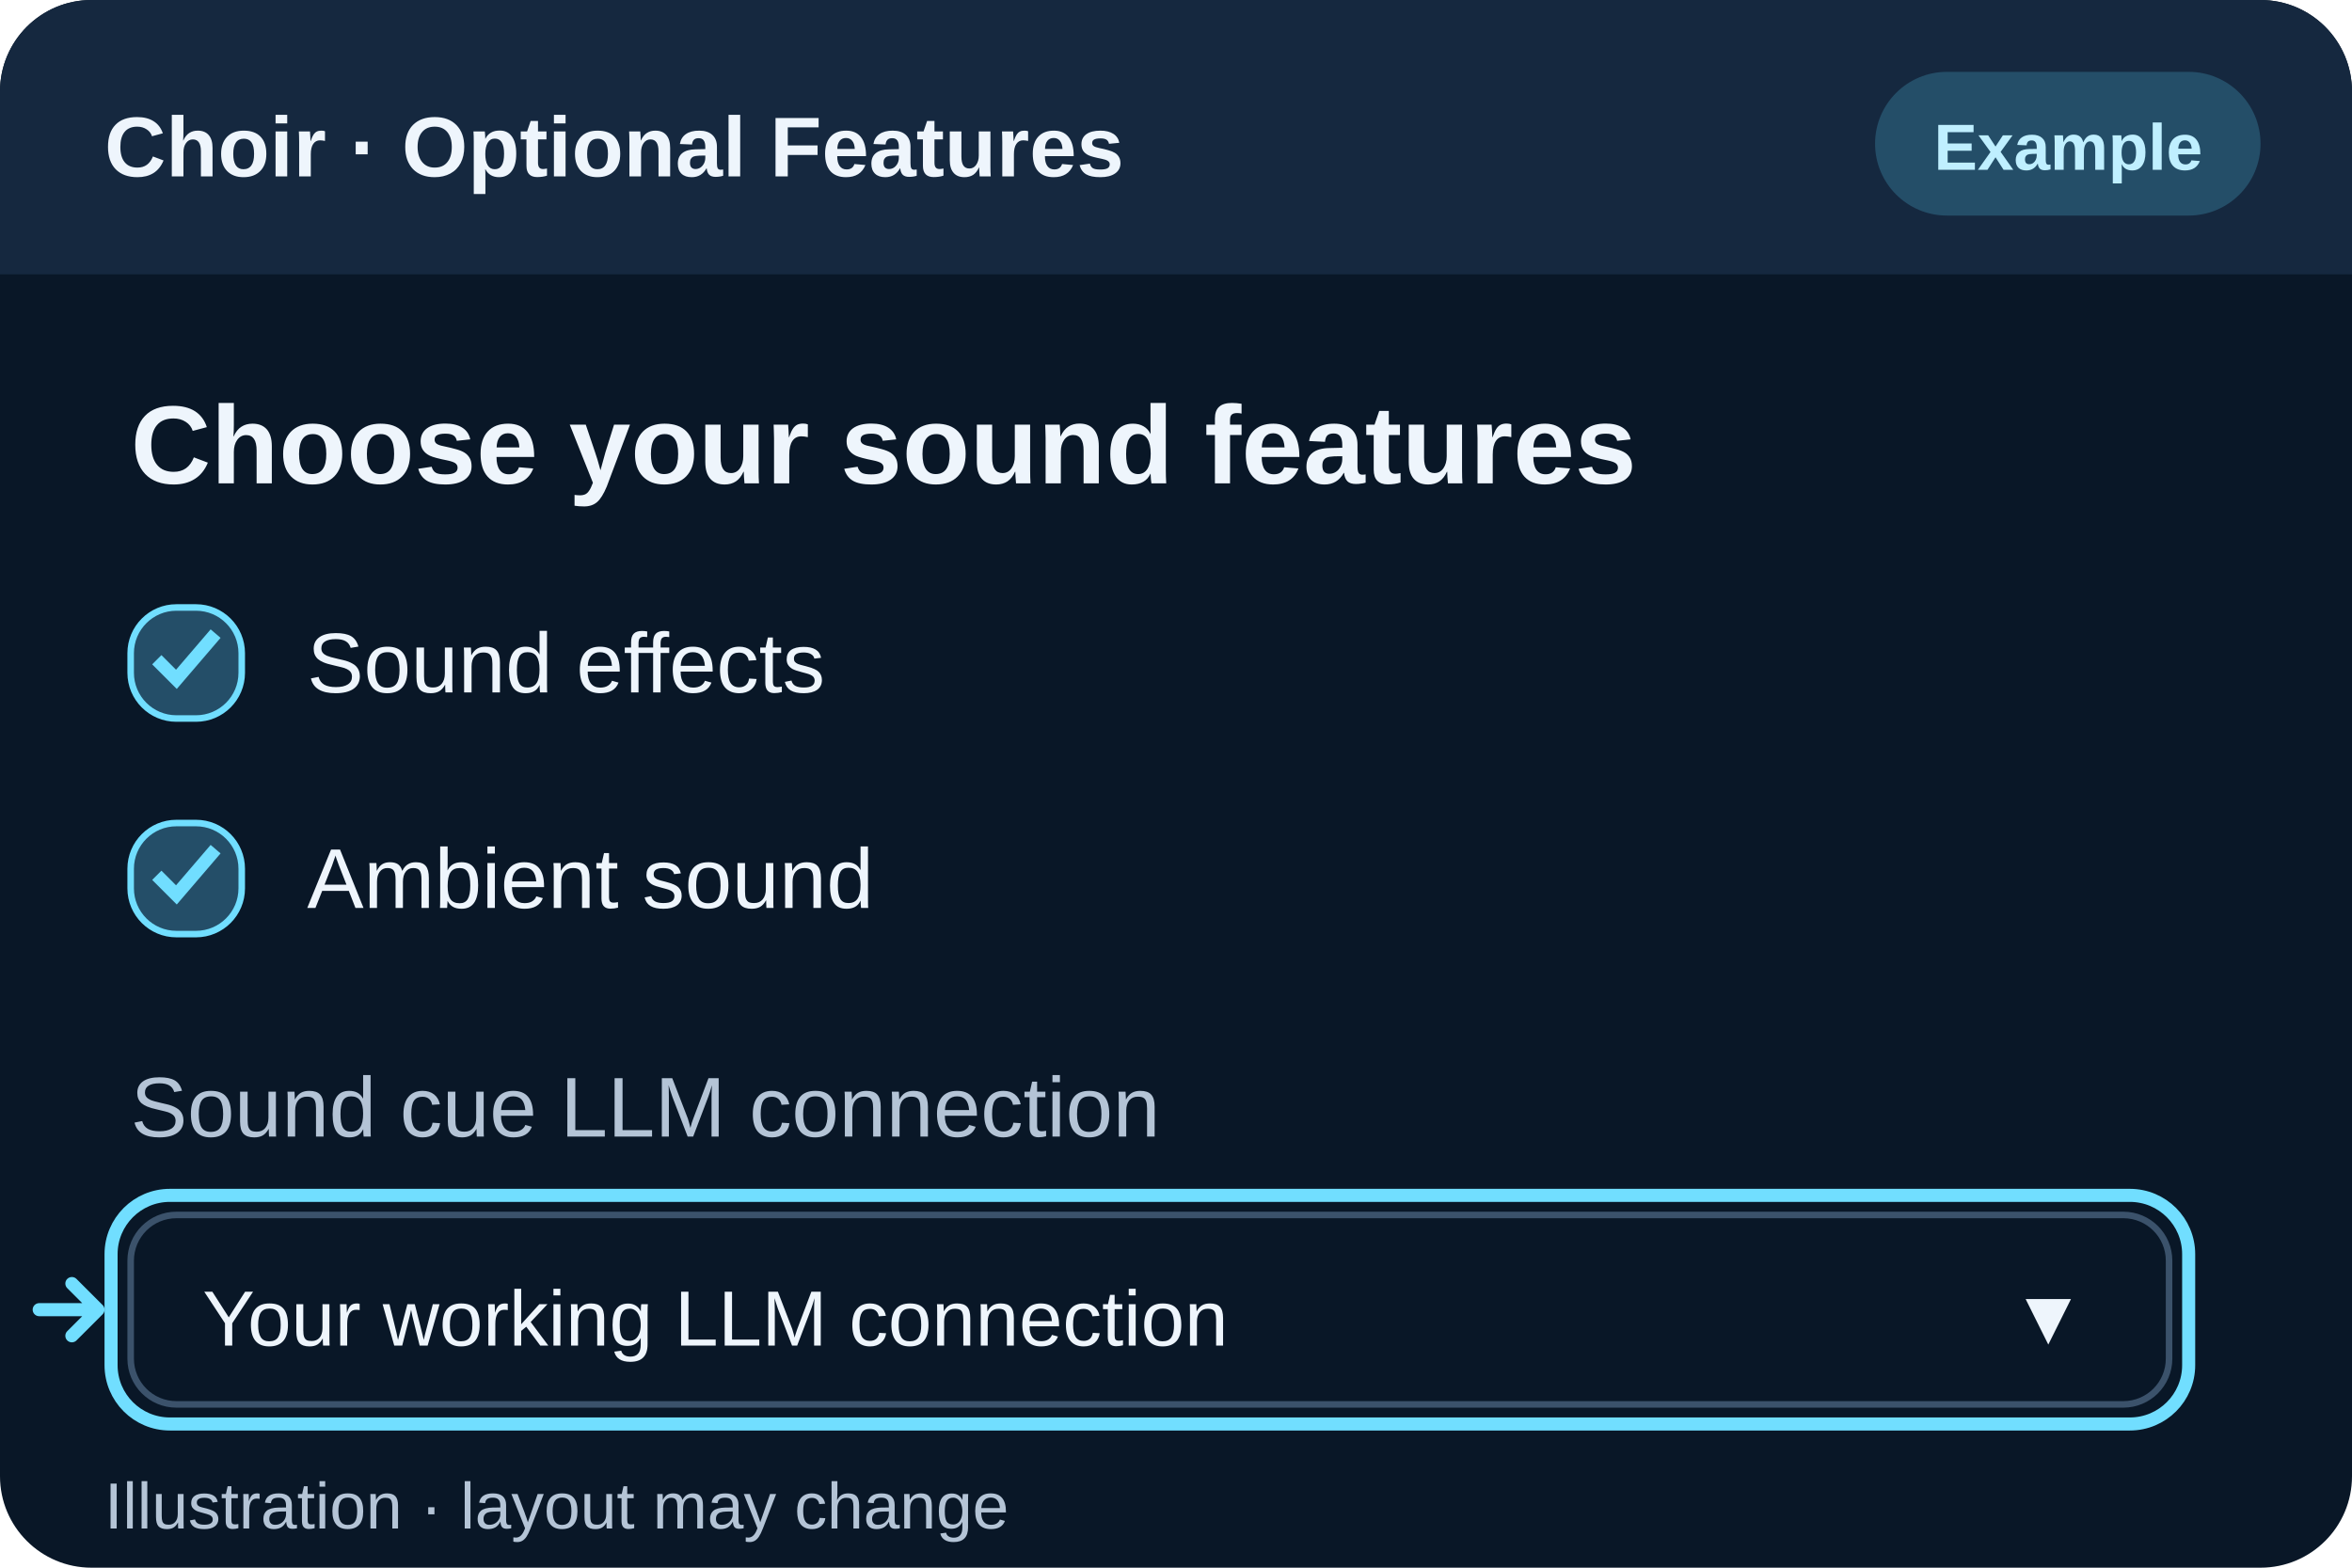
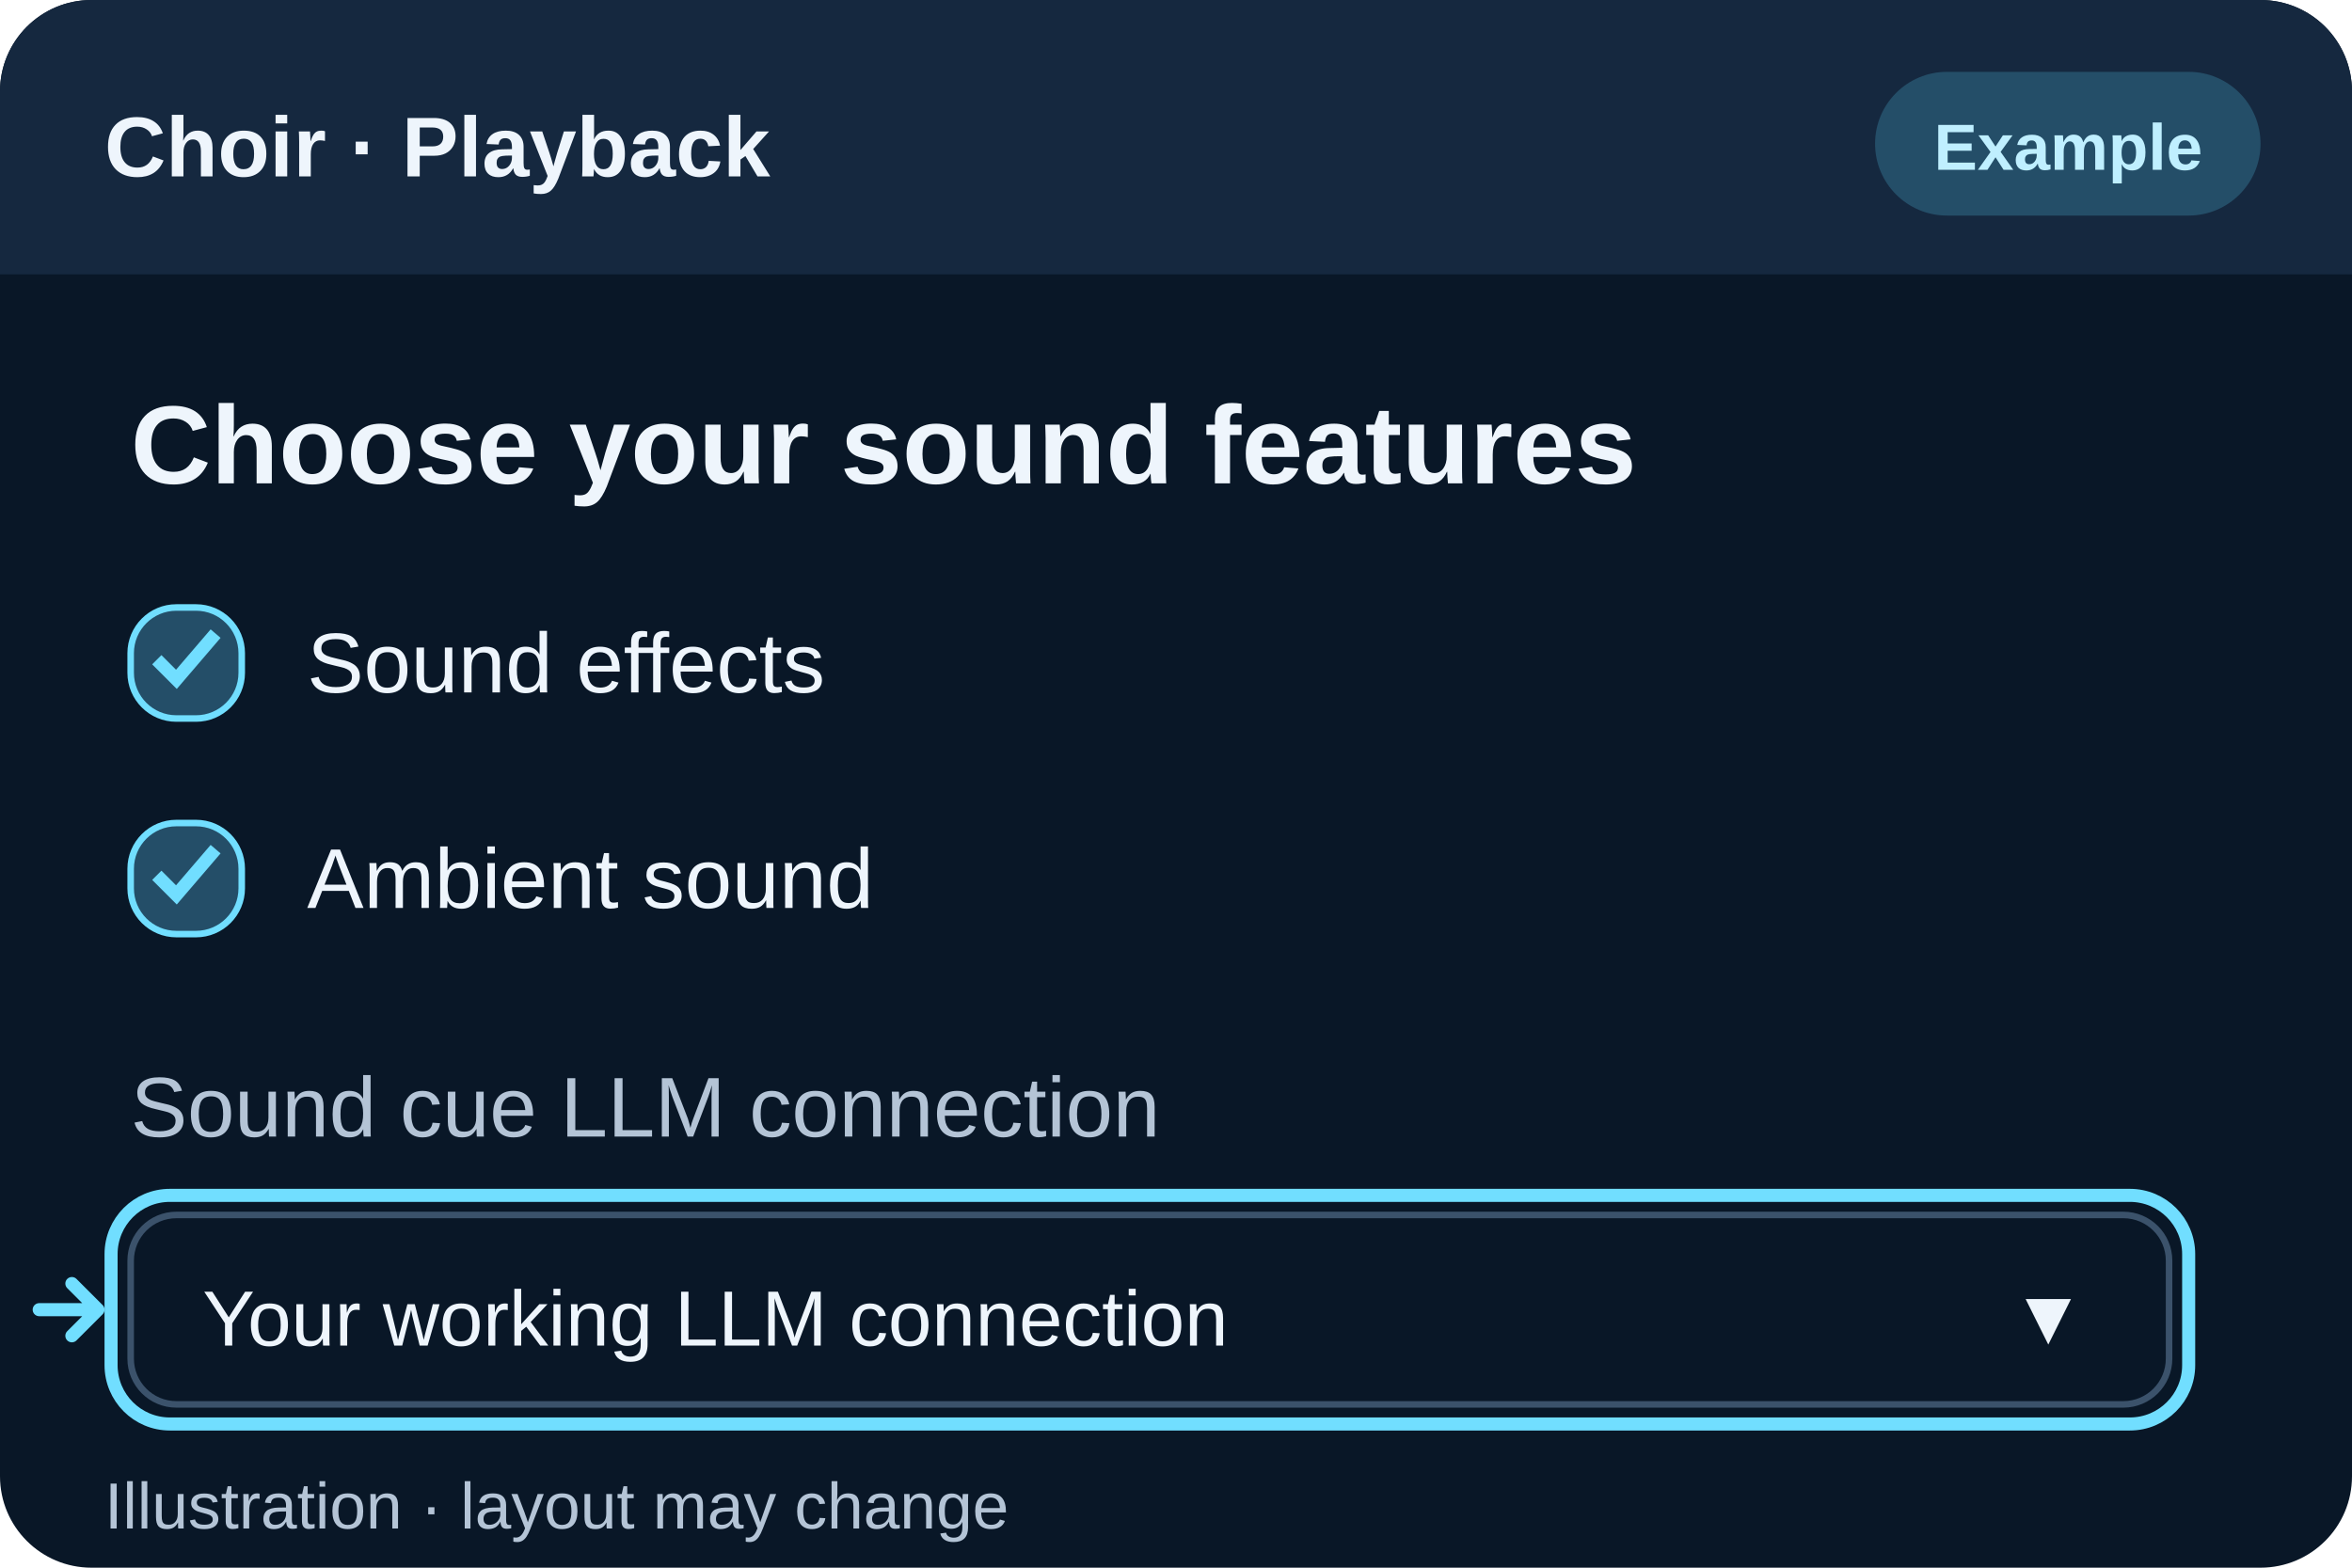
<svg xmlns="http://www.w3.org/2000/svg" width="360" height="240" viewBox="0 0 360 240" role="img" aria-labelledby="guide-title guide-description">
  <g font-family="Arial, Helvetica, sans-serif">
    <rect width="360" height="240" rx="14" fill="#091727" />
    <path d="M14 0h332a14 14 0 0 1 14 14v28H0V14A14 14 0 0 1 14 0" fill="#15283f" />
-     <text x="16" y="27" font-size="13" fill="#eef5fc" font-weight="600">Choir · Optional Features</text>
+     <text x="16" y="27" font-size="13" fill="#eef5fc" font-weight="600">Choir · Playback</text>
    <rect x="287" y="11" width="59" height="22" rx="11" fill="#244e68" />
    <text x="296" y="26" font-size="10" fill="#bfefff" font-weight="600">Example</text>
    <text x="20" y="74" font-size="17" fill="#eef5fc" font-weight="600">Choose your sound features</text>
    <rect x="20" y="93" width="17" height="17" rx="7" fill="#244e68" stroke="#71deff" />
    <path d="M24 101l3 3 6-7" fill="none" stroke="#71deff" stroke-width="2" />
    <text x="47" y="106" font-size="13" fill="#eef5fc" font-weight="400">Sound effects</text>
    <rect x="20" y="126" width="17" height="17" rx="7" fill="#244e68" stroke="#71deff" />
    <path d="M24 134l3 3 6-7" fill="none" stroke="#71deff" stroke-width="2" />
    <text x="47" y="139" font-size="13" fill="#eef5fc" font-weight="400">Ambient sound</text>
    <text x="20" y="174" font-size="13" fill="#b4c4d6" font-weight="400">Sound cue LLM connection</text>
    <rect x="20" y="186" width="312" height="29" rx="7" fill="#091727" stroke="#3b526b" />
    <text x="31" y="206" font-size="12" fill="#eef5fc" font-weight="400">Your working LLM connection</text>
    <text x="310" y="206" font-size="14" fill="#eef5fc" font-weight="400">▾</text>
    <rect x="17" y="183" width="318" height="35" rx="9" fill="none" stroke="#71deff" stroke-width="2" />
    <path d="M6 200.5h9m-4-4 4 4-4 4" fill="none" stroke="#71deff" stroke-width="2" stroke-linecap="round" stroke-linejoin="round" />
    <text x="16" y="234" font-size="10" fill="#b4c4d6" font-weight="400">Illustration · layout may change</text>
  </g>
</svg>
